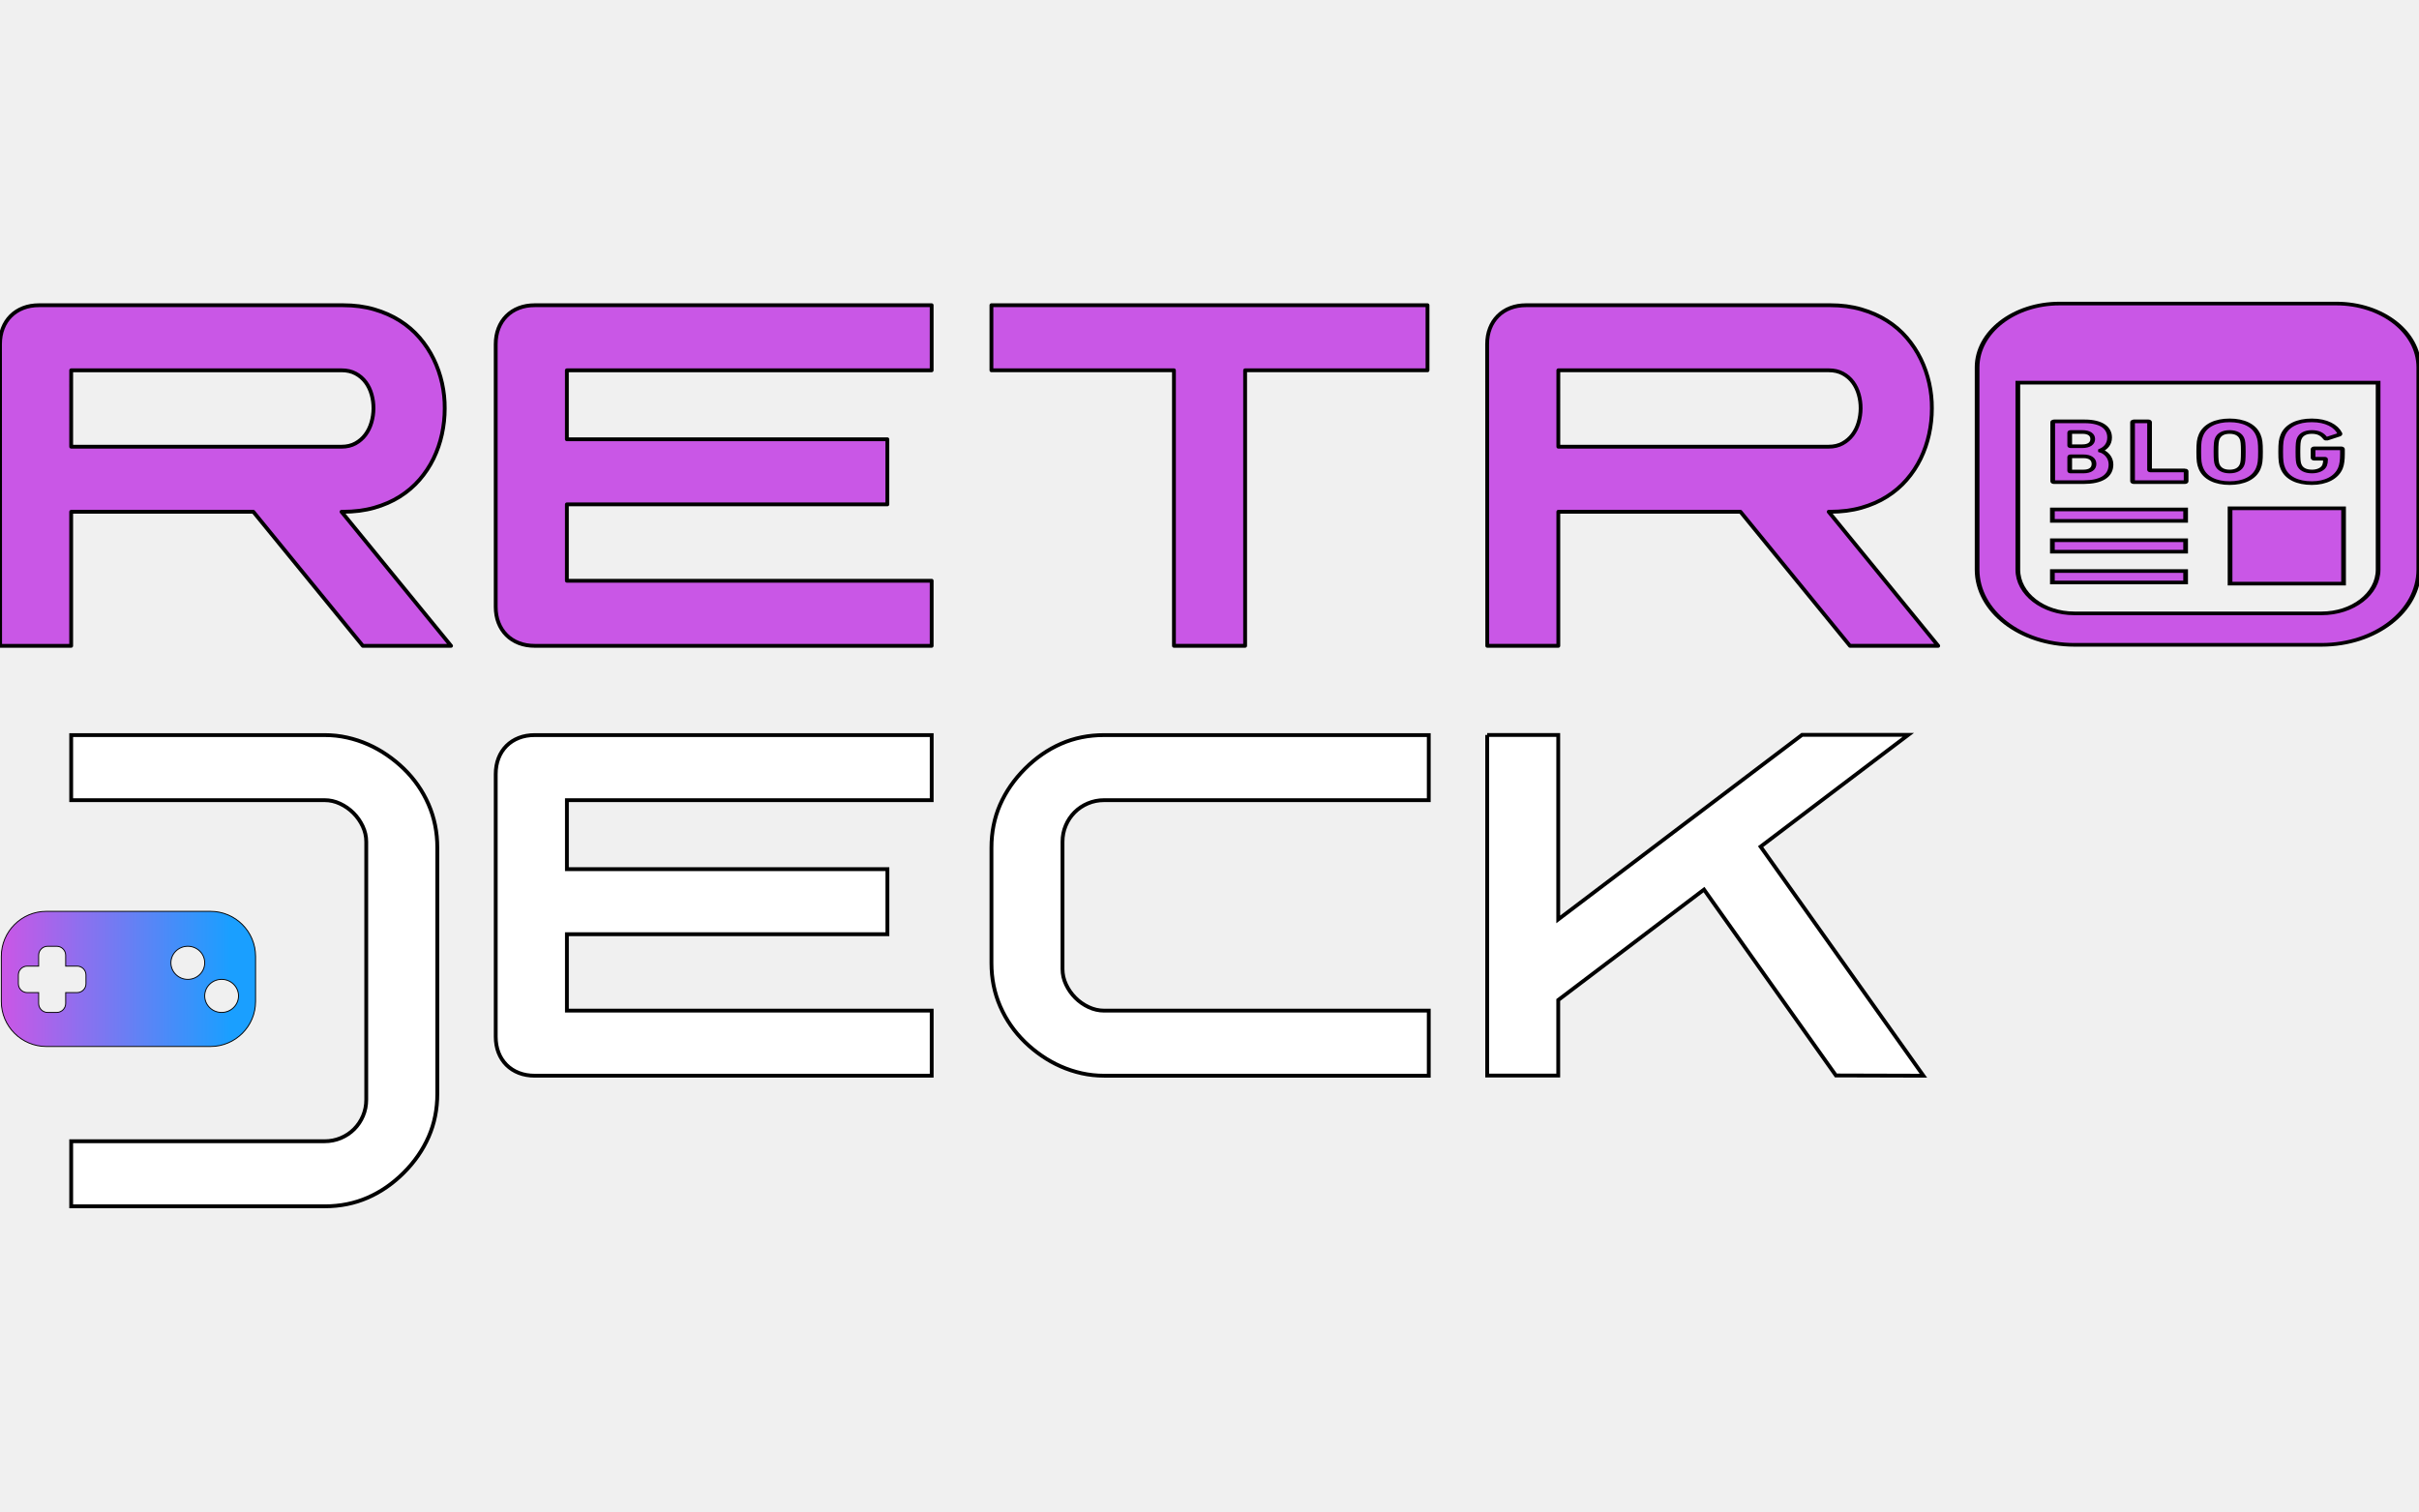
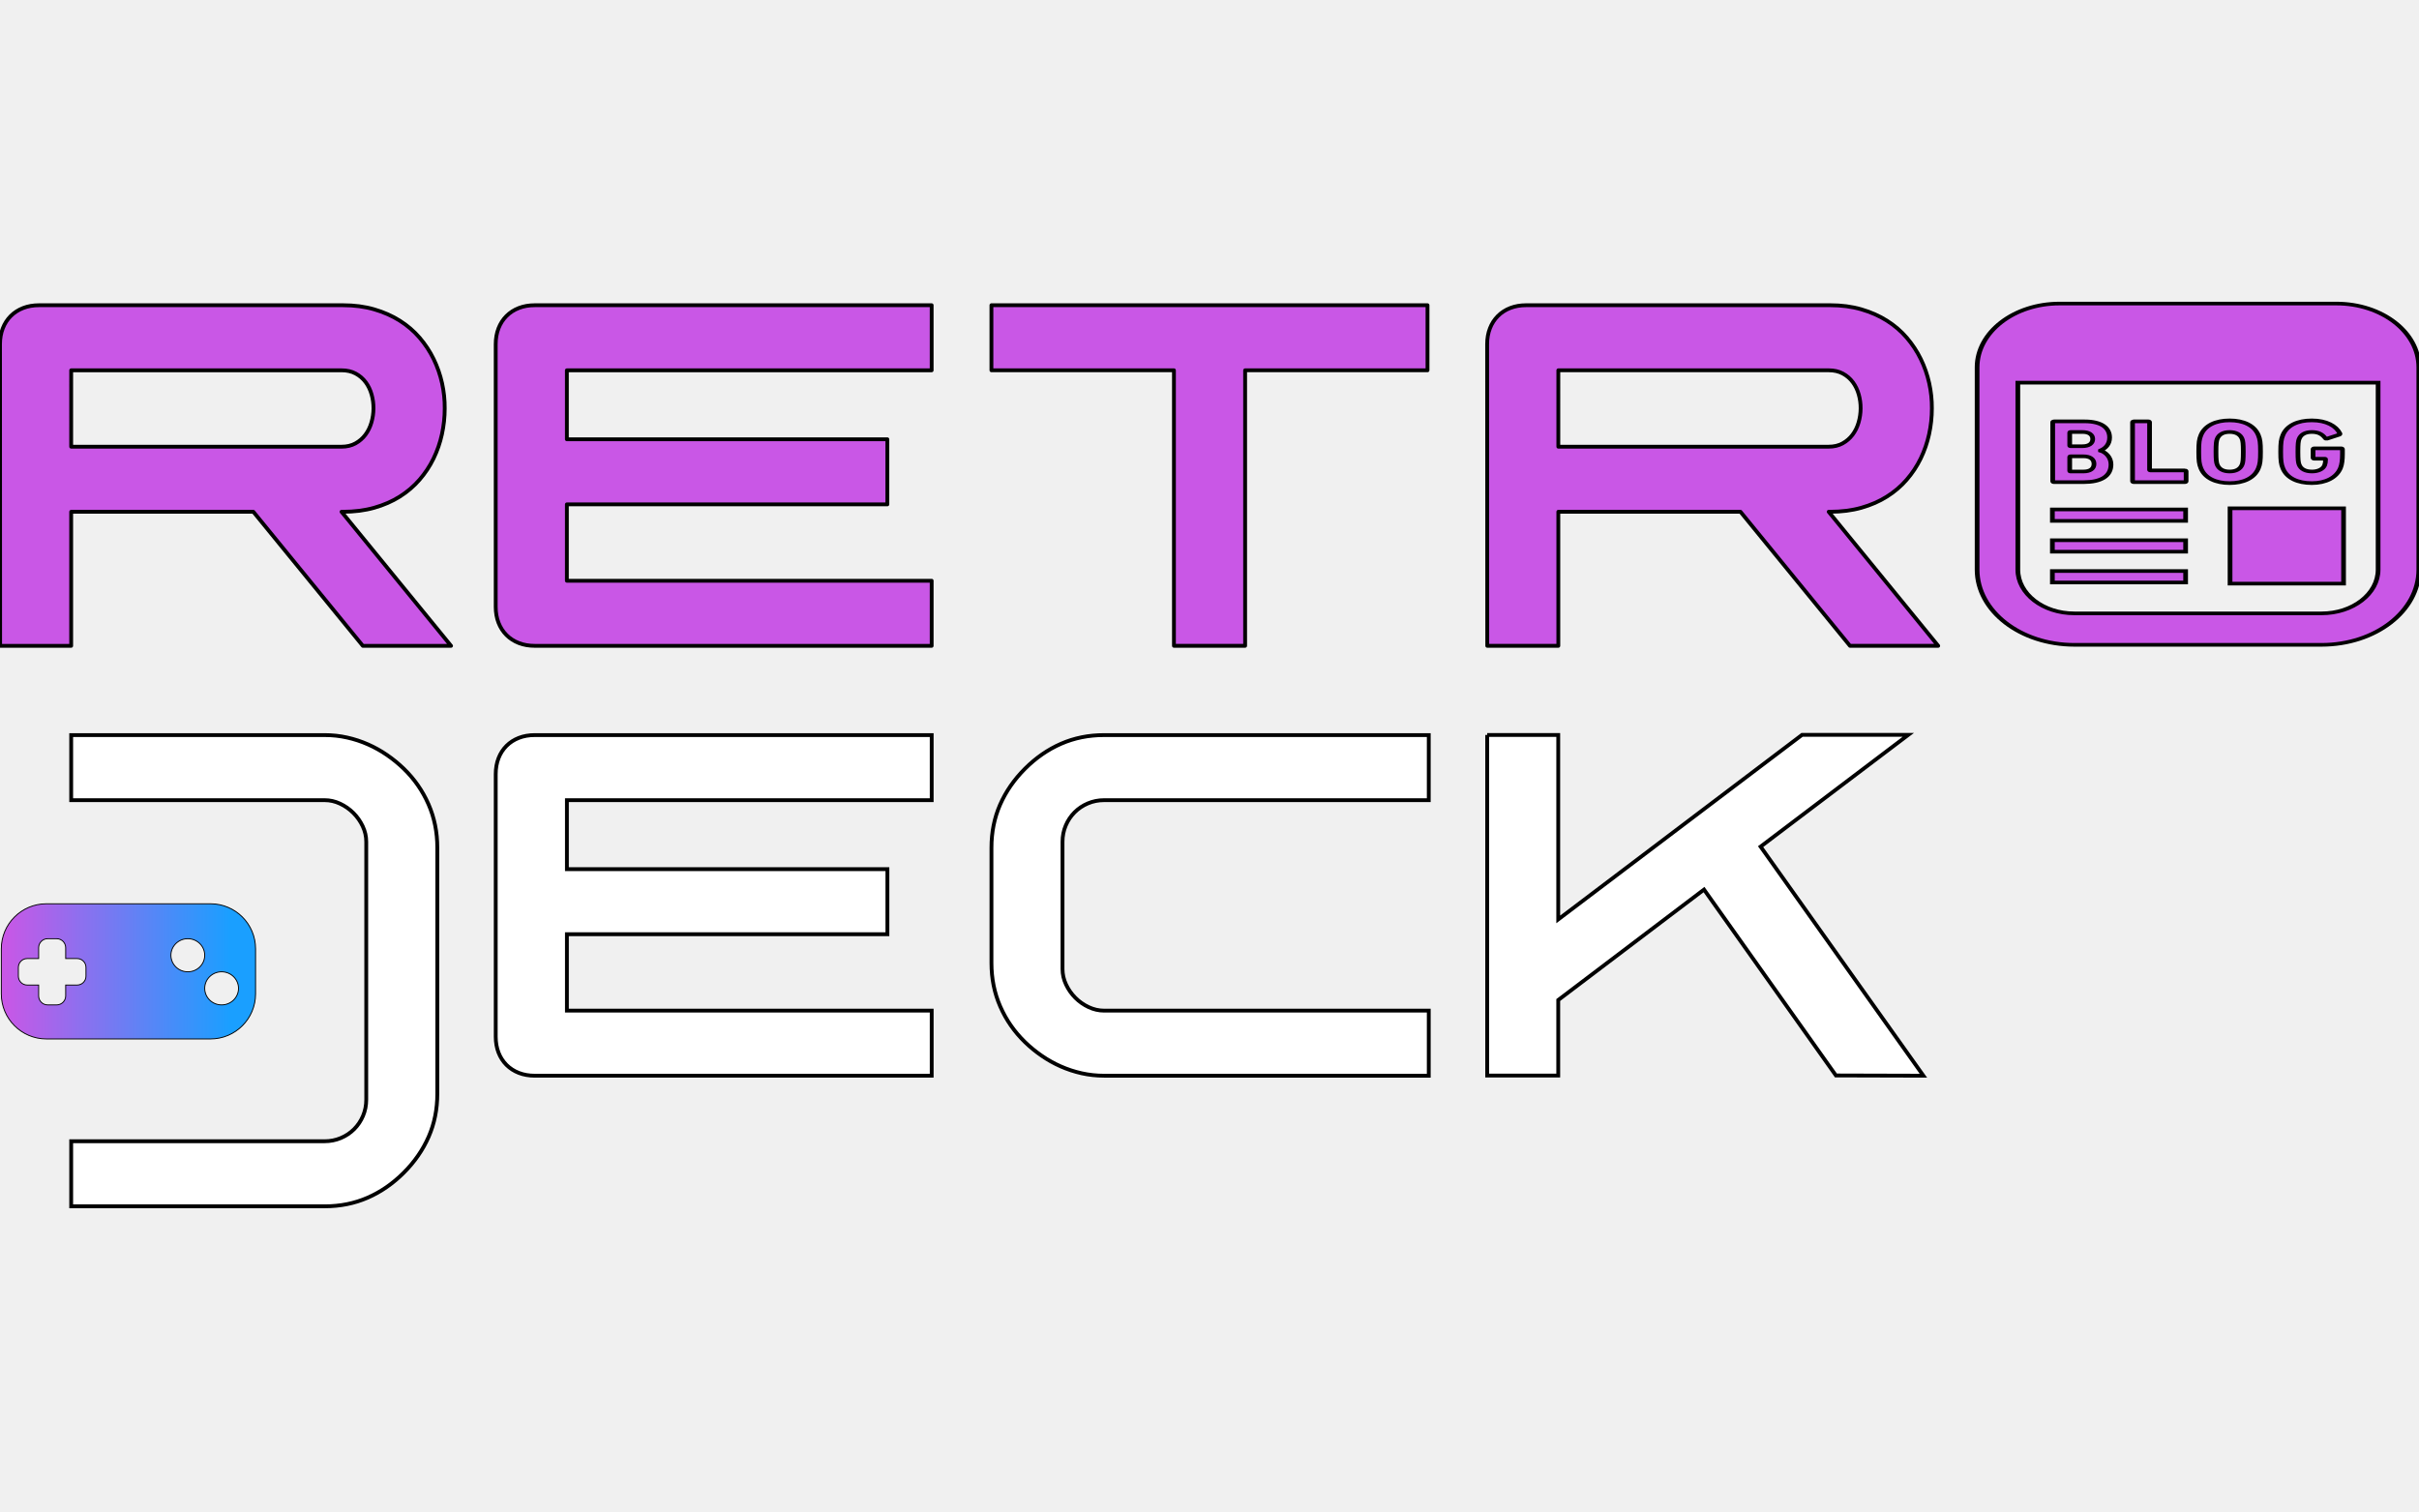
<svg xmlns="http://www.w3.org/2000/svg" xmlns:xlink="http://www.w3.org/1999/xlink" id="svg29" version="1.1" viewBox="0 0 1280 800" xml:space="preserve">
  <defs id="defs33">
    <linearGradient id="linearGradient30" x2="1" gradientTransform="matrix(282.08 0 0 150 0 75)" gradientUnits="userSpaceOnUse">
      <stop id="stop27" stop-color="#c957e6" offset="0.01" />
      <stop id="stop28" stop-color="#c957e6" offset="0.01" />
      <stop id="stop29" stop-color="#1a9fff" offset="1" />
      <stop id="stop30" stop-color="#1a9fff" offset="1" />
    </linearGradient>
    <linearGradient id="linearGradient26" x2="1" gradientTransform="matrix(282.08 0 0 150 0 75)" gradientUnits="userSpaceOnUse">
      <stop id="stop24" stop-color="#c957e6" offset="0" />
      <stop id="stop26" stop-color="#1a9fff" offset="1" />
    </linearGradient>
    <linearGradient id="linearGradient21" x2="1" gradientTransform="matrix(282.08 0 0 150 0 75)" gradientUnits="userSpaceOnUse">
      <stop id="stop18" stop-color="#c957e6" offset="0" />
      <stop id="stop21" stop-color="#1a9fff" offset="0.57" />
    </linearGradient>
    <linearGradient id="linearGradient10">
      <stop style="stop-color:#000000;stop-opacity:1;" offset="0" id="stop10" />
      <stop style="stop-color:#000000;stop-opacity:0;" offset="1" id="stop11" />
    </linearGradient>
    <linearGradient id="linearGradient8947" x1="44.404" x2="1324.4" y1="472.79" y2="472.79" gradientUnits="userSpaceOnUse">
      <stop id="stop8941" stop-color="#c957e6" offset="0" />
      <stop id="stop8943" stop-color="#1a9fff" offset="1" />
    </linearGradient>
    <linearGradient id="_Linear1-3" x2="1" gradientTransform="matrix(282.08,0,0,150,0,75)" gradientUnits="userSpaceOnUse">
      <stop id="stop2-6" stop-color="#c957e6" offset="0" />
      <stop id="stop4-7" stop-color="#c957e6" offset=".01" />
      <stop id="stop6-5" stop-color="#1a9fff" offset=".9" />
      <stop id="stop8-3" stop-color="#1a9fff" offset="1" />
    </linearGradient>
    <linearGradient xlink:href="#_Linear1" id="linearGradient16" x1="-2.122" y1="189.002" x2="2152.513" y2="189.002" gradientUnits="userSpaceOnUse" />
    <linearGradient xlink:href="#linearGradient30" id="linearGradient17" x1="-2.73" y1="256" x2="514.73" y2="256" gradientUnits="userSpaceOnUse" />
  </defs>
  <linearGradient id="_Linear1" x2="1" gradientTransform="matrix(282.08 0 0 150 0 75)" gradientUnits="userSpaceOnUse">
    <stop id="stop2" stop-color="#c957e6" offset="0" />
    <stop id="stop4" stop-color="#c957e6" offset=".01" />
    <stop id="stop6" stop-color="#1a9fff" offset=".9" />
    <stop id="stop8" stop-color="#1a9fff" offset="1" />
  </linearGradient>
  <g id="layer2" />
  <g id="DECK" transform="matrix(.47693 0 0 .47693 1.1014e-13 161.54)" style="stroke-width:4.244;stroke-dasharray:none">
    <path id="path20" d="m1650 476.92h78.84v204.66l270.54-204.8h117.86l-163.89 124.06 180.62 254.2-97.06-0.27-146.34-206.28-161.73 122.58v83.835h-78.84v-378zm-512.74 37.395c12.06-12.06 25.4-21.285 40.03-27.675 14.62-6.39 30.53-9.585 47.72-9.585h360.18v72.225h-360.18c-6.39 0-12.4 1.192-18.02 3.577-5.63 2.385-10.53 5.67-14.72 9.855-4.18 4.185-7.47 9.09-9.85 14.715-2.39 5.625-3.58 11.633-3.58 18.023v141.21c0 5.94 1.3 11.677 3.92 17.212 2.61 5.535 6.05 10.44 10.32 14.715 4.28 4.275 9.18 7.718 14.72 10.328 5.53 2.61 11.27 3.915 17.21 3.915h360.18v72.225h-360.18c-8.55 0-16.85-0.9-24.91-2.7-8.05-1.8-15.79-4.343-23.22-7.628-7.42-3.285-14.47-7.222-21.12-11.812-6.66-4.59-12.83-9.63-18.5-15.12-11.79-11.43-20.95-24.593-27.47-39.488-6.53-14.895-9.79-30.982-9.79-48.262v-127.98c0-17.28 3.19-33.21 9.59-47.79 6.39-14.58 15.61-27.9 27.67-39.96zm-587.26 297.4v-291.33c0-6.48 1.035-12.375 3.105-17.685s5.018-9.878 8.842-13.703c3.826-3.825 8.393-6.772 13.703-8.842s11.205-3.105 17.685-3.105h440.36v72.225h-404.72v76.545h355.59v72.225h-355.59v84.78h404.72v72.225h-440.36c-6.48 0-12.375-1.035-17.685-3.105s-9.877-5.018-13.703-8.843c-3.824-3.825-6.772-8.392-8.842-13.702s-3.105-11.205-3.105-17.685zm-102.07 151.02c-12.06 12.06-25.403 21.285-40.028 27.675s-30.532 9.585-47.722 9.585h-281.2v-72.225h281.2c6.39 0 12.397-1.192 18.022-3.578 5.625-2.384 10.53-5.67 14.715-9.855s7.47-9.089 9.855-14.715c2.385-5.624 3.578-11.632 3.578-18.022v-286.15c0-5.94-1.305-11.678-3.915-17.213s-6.053-10.44-10.328-14.715-9.18-7.717-14.715-10.327-11.272-3.915-17.212-3.915h-281.2v-72.225h281.2c8.55 0 16.852 0.9 24.907 2.7s15.795 4.342 23.22 7.627 14.468 7.223 21.128 11.813 12.825 9.63 18.495 15.12c11.79 11.43 20.947 24.592 27.472 39.487s9.788 30.983 9.788 48.263v272.92c0 17.28-3.195 33.21-9.585 47.79s-15.615 27.9-27.675 39.96z" fill="#fff" style="stroke:#000000;stroke-opacity:1;stroke-width:4.244;stroke-dasharray:none" />
  </g>
  <g id="RETRO" transform="matrix(.47693 0 0 .47693 1.1014e-13 161.54)" style="stroke-width:4.244;stroke-dasharray:none;fill:url(#linearGradient16);fill-opacity:1">
    <g id="text750" transform="matrix(2.0967 0 0 2.0967 -93.103 -496.13)" fill="#008000" stroke-linecap="round" stroke-linejoin="round" stroke-width="2.315" style="paint-order:fill markers stroke;shape-inside:url(#rect752);white-space:pre;stroke-width:2.024;stroke-dasharray:none;fill:url(#linearGradient16);fill-opacity:1" aria-label="Powered by ES-DE Frontend">
      <path id="path8936" style="stroke:#000000;stroke-opacity:1;stroke-width:2.024;stroke-dasharray:none;fill:url(#linearGradient16);fill-opacity:1" d="m 569.021,236.623 v 34.446 h 96.582 v 145.829 h 37.667 V 271.069 h 96.512 v -34.446 z m 282.981,0 v 0.002 c -3.091,0 -5.903,0.495 -8.436,1.482 -2.533,0.987 -4.713,2.392 -6.535,4.217 -1.827,1.824 -3.232,4.003 -4.215,6.535 -0.987,2.533 -1.482,5.343 -1.482,8.434 l 0.061,159.611 h 37.606 v -70.953 h 96.383 l 57.947,70.953 h 46.683 l -57.952,-70.953 h 0.711 c 6.052,0 11.58,-0.709 16.578,-2.125 5.003,-1.417 9.502,-3.382 13.489,-5.893 3.997,-2.511 7.482,-5.482 10.463,-8.916 2.986,-3.434 5.465,-7.18 7.44,-11.237 1.97,-4.057 3.454,-8.337 4.441,-12.844 0.987,-4.507 1.482,-9.058 1.482,-13.651 0.038,-4.507 -0.43,-8.981 -1.422,-13.424 -0.983,-4.443 -2.465,-8.693 -4.44,-12.748 -1.974,-4.057 -4.455,-7.824 -7.436,-11.301 -2.985,-3.477 -6.481,-6.481 -10.496,-9.014 -4.011,-2.532 -8.519,-4.527 -13.522,-5.986 -4.998,-1.459 -10.524,-2.189 -16.576,-2.189 z m -786.93,0.006 0.002,0.002 c -3.091,0 -5.903,0.493 -8.436,1.48 -2.533,0.987 -4.711,2.393 -6.535,4.217 -1.824,1.824 -3.23,4.003 -4.217,6.535 -0.987,2.533 -1.48,5.345 -1.48,8.436 l 0.064,159.609 h 37.6 v -70.953 h 96.385 l 57.948,70.953 h 46.679 l -57.947,-70.953 h 0.707 c 6.052,0 11.578,-0.709 16.578,-2.125 5.001,-1.417 9.499,-3.38 13.491,-5.891 3.991,-2.511 7.478,-5.484 10.461,-8.918 2.984,-3.434 5.463,-7.178 7.438,-11.235 1.974,-4.057 3.454,-8.339 4.441,-12.846 0.987,-4.507 1.48,-9.056 1.48,-13.649 0.043,-4.507 -0.429,-8.983 -1.416,-13.426 -0.987,-4.442 -2.467,-8.692 -4.441,-12.748 -1.974,-4.056 -4.454,-7.822 -7.438,-11.299 -2.983,-3.477 -6.481,-6.481 -10.494,-9.014 -4.013,-2.532 -8.521,-4.527 -13.522,-5.986 -5,-1.459 -10.526,-2.189 -16.578,-2.189 z m 262.308,0.002 c -3.091,0 -5.901,0.493 -8.434,1.48 -2.533,0.987 -4.711,2.393 -6.535,4.217 -1.824,1.824 -3.23,4.003 -4.217,6.535 -0.987,2.533 -1.482,5.345 -1.482,8.436 v 138.938 0.004 c 0,3.091 0.495,5.903 1.482,8.436 0.987,2.533 2.393,4.709 4.217,6.533 1.825,1.824 4.003,3.232 6.535,4.219 2.533,0.987 5.343,1.48 8.434,1.48 h 210.02 V 382.464 H 344.37 V 342.03 H 513.959 V 307.584 H 344.37 V 271.077 H 537.399 v -34.446 z m 541.623,34.438 h 143.06 c 2.881,0 5.38,0.579 7.502,1.738 2.127,1.159 3.887,2.682 5.279,4.57 1.397,1.889 2.438,4.046 3.125,6.471 0.687,2.425 1.02,4.905 0.996,7.438 -0.019,2.533 -0.386,5.011 -1.092,7.436 -0.711,2.425 -1.769,4.582 -3.186,6.471 -1.421,1.889 -3.183,3.412 -5.281,4.57 -2.108,1.159 -4.549,1.738 -7.344,1.738 H 869.002 Z m -786.93,0.006 H 225.131 c 2.876,0 5.377,0.579 7.502,1.738 2.125,1.159 3.885,2.682 5.279,4.57 1.395,1.889 2.436,4.046 3.123,6.471 0.687,2.425 1.018,4.905 0.996,7.438 -0.021,2.533 -0.386,5.011 -1.094,7.436 -0.708,2.425 -1.771,4.582 -3.188,6.471 -1.417,1.889 -3.176,3.413 -5.279,4.572 -2.103,1.159 -4.55,1.738 -7.34,1.738 l -143.06,-0.002 z" />
    </g>
  </g>
-   <g id="Gamepad" transform="matrix(0.47693,0,0,0.47693,0.6978241,482.3399)" style="stroke-width:1;stroke-dasharray:none">
+   <g id="Gamepad" transform="matrix(0.47693,0,0,0.47693,0.6978241,478.3399)" style="stroke-width:1;stroke-dasharray:none">
    <path id="path23" d="m 282.08,100 c 0,27.596 -22.404,50 -50,50 H 50 C 22.404,150 0,127.596 0,100 V 50 C 0,22.404 22.404,0 50,0 h 182.08 c 27.596,0 50,22.404 50,50 z M 41.41,60.799 H 28.708 c -5.406,0 -9.794,4.389 -9.794,9.794 v 9.794 c 0,5.405 4.388,9.793 9.794,9.793 H 41.41 v 12.036 c 0,5.519 4.481,10 10,10 h 10 c 5.52,0 10,-4.481 10,-10 V 90.18 h 12.71 c 5.406,0 9.794,-4.388 9.794,-9.793 v -9.794 c 0,-5.405 -4.388,-9.794 -9.794,-9.794 H 71.41 V 48.763 c 0,-5.519 -4.48,-10 -10,-10 h -10 c -5.519,0 -10,4.481 -10,10 z m 146.75,-3.672 c 0,10.134 8.402,18.363 18.75,18.363 10.348,0 18.75,-8.229 18.75,-18.363 0,-10.135 -8.402,-18.364 -18.75,-18.364 -10.348,0 -18.75,8.229 -18.75,18.364 z m 37.5,36.726 c 0,10.135 8.402,18.363 18.75,18.363 10.348,0 18.75,-8.228 18.75,-18.363 0,-10.135 -8.402,-18.363 -18.75,-18.363 -10.348,0 -18.75,8.228 -18.75,18.363 z" fill="url(#_Linear1)" style="fill:url(#_Linear1-3);stroke:#000000;stroke-width:1;stroke-dasharray:none;stroke-opacity:1" />
  </g>
  <style type="text/css" id="style1">
	.st0{fill:#000000;}
</style>
  <g id="g8" transform="matrix(0.4564959,0,0,0.3527849,1046.179,160.6616)" style="fill:url(#linearGradient17);fill-opacity:1;stroke:#000000;stroke-width:5.46;stroke-dasharray:none;stroke-opacity:1">
    <rect x="293.186" y="307.184" class="st0" width="131.572" height="112.986" id="rect1" style="fill:url(#linearGradient17);fill-opacity:1;stroke:#000000;stroke-width:5.46;stroke-dasharray:none;stroke-opacity:1" />
    <rect x="87.243" y="308.893" class="st0" width="154.448" height="17.162" id="rect2" style="fill:url(#linearGradient17);fill-opacity:1;stroke:#000000;stroke-width:5.46;stroke-dasharray:none;stroke-opacity:1" />
    <rect x="87.243" y="401.298" class="st0" width="154.448" height="17.162" id="rect3" style="fill:url(#linearGradient17);fill-opacity:1;stroke:#000000;stroke-width:5.46;stroke-dasharray:none;stroke-opacity:1" />
    <rect x="87.243" y="355.1" class="st0" width="154.448" height="17.162" id="rect4" style="fill:url(#linearGradient17);fill-opacity:1;stroke:#000000;stroke-width:5.46;stroke-dasharray:none;stroke-opacity:1" />
    <path class="st0" d="M 416.428,0.004 H 95.58 C 42.787,0.013 0.016,42.792 0,95.577 v 303.685 c 0.025,62.262 50.463,112.717 112.742,112.734 H 399.266 C 461.536,511.979 511.983,461.532 512,399.262 V 95.577 C 511.992,42.792 469.212,0.013 416.428,0.004 Z m 48.377,399.258 c -0.008,18.15 -7.308,34.424 -19.198,46.34 -11.916,11.891 -28.19,19.19 -46.34,19.198 H 112.742 C 94.592,464.791 78.309,457.492 66.394,445.602 54.502,433.686 47.212,417.412 47.196,399.262 V 118.696 h 417.61 v 280.566 z" id="path4" style="fill:url(#linearGradient17);fill-opacity:1;stroke:#000000;stroke-width:5.46;stroke-dasharray:none;stroke-opacity:1" />
    <path class="st0" d="m 88.96,267.908 h 34.583 c 19.71,0 31.642,-8.581 31.642,-26.548 0,-10.852 -6.167,-18.368 -12.2,-20.648 v -0.268 c 6.034,-3.352 10.592,-9.519 10.592,-19.432 0,-14.489 -9.251,-24.268 -29.086,-24.268 H 88.96 c -0.796,0 -1.332,0.536 -1.332,1.34 v 88.475 c 0,0.812 0.536,1.349 1.332,1.349 z m 18.378,-74.413 c 0,-0.528 0.251,-0.804 0.804,-0.804 h 13.944 c 7.5,0 11.925,3.888 11.925,10.584 0,6.712 -4.425,10.734 -11.925,10.734 h -13.944 c -0.553,0 -0.804,-0.268 -0.804,-0.804 z m 0,36.46 c 0,-0.528 0.251,-0.795 0.804,-0.795 h 15 c 8.061,0 12.343,4.424 12.343,11.405 0,7.097 -4.282,11.396 -12.343,11.396 h -15 c -0.553,0 -0.804,-0.276 -0.804,-0.812 z" id="path5" style="fill:url(#linearGradient17);fill-opacity:1;stroke:#000000;stroke-width:5.46;stroke-dasharray:none;stroke-opacity:1" />
    <path class="st0" d="m 181.516,267.908 h 59.404 c 0.796,0 1.332,-0.536 1.332,-1.349 v -14.874 c 0,-0.813 -0.536,-1.341 -1.332,-1.341 h -40.224 c -0.544,0 -0.804,-0.268 -0.804,-0.812 v -71.447 c 0,-0.804 -0.528,-1.34 -1.341,-1.34 h -17.036 c -0.805,0 -1.332,0.536 -1.332,1.34 v 88.475 c 0,0.811 0.528,1.348 1.333,1.348 z" id="path6" style="fill:url(#linearGradient17);fill-opacity:1;stroke:#000000;stroke-width:5.46;stroke-dasharray:none;stroke-opacity:1" />
    <path class="st0" d="m 292.708,269.374 c 15.963,0 28.558,-7.366 33.251,-22.115 2.011,-6.301 2.539,-11.396 2.539,-24.938 0,-13.542 -0.528,-18.637 -2.539,-24.939 -4.693,-14.739 -17.288,-22.114 -33.251,-22.114 -15.956,0 -28.558,7.375 -33.243,22.114 -2.02,6.302 -2.556,11.397 -2.556,24.939 0,13.542 0.536,18.637 2.556,24.938 4.684,14.75 17.287,22.115 33.243,22.115 z m -14.347,-66.628 c 2.011,-6.301 6.847,-10.055 14.346,-10.055 7.508,0 12.335,3.754 14.346,10.055 1.073,3.226 1.474,7.634 1.474,19.576 0,11.924 -0.402,16.357 -1.474,19.567 -2.011,6.31 -6.838,10.072 -14.346,10.072 -7.5,0 -12.335,-3.763 -14.346,-10.072 -1.064,-3.21 -1.475,-7.643 -1.475,-19.567 0,-11.942 0.411,-16.35 1.475,-19.576 z" id="path7" style="fill:url(#linearGradient17);fill-opacity:1;stroke:#000000;stroke-width:5.46;stroke-dasharray:none;stroke-opacity:1" />
    <path class="st0" d="m 387.961,269.374 c 16.081,0 28.685,-8.171 33.251,-22.794 1.6,-4.952 2.263,-12.46 2.263,-20.505 v -7.517 c 0,-0.788 -0.536,-1.333 -1.332,-1.333 h -31.366 c -0.813,0 -1.349,0.545 -1.349,1.333 v 12.888 c 0,0.796 0.536,1.332 1.349,1.332 h 12.326 c 0.536,0 0.805,0.277 0.805,0.805 0,3.879 -0.403,6.703 -1.073,8.991 -1.878,6.026 -7.777,9.386 -14.614,9.386 -7.91,0 -12.88,-3.763 -14.891,-10.072 -1.064,-3.21 -1.466,-7.643 -1.466,-19.567 0,-11.941 0.402,-16.223 1.466,-19.441 2.011,-6.302 6.847,-10.19 14.631,-10.19 7.5,0 12.05,3.218 15.678,9.385 0.269,0.67 0.939,0.939 1.886,0.67 l 14.338,-6.033 c 0.796,-0.402 0.947,-1.206 0.536,-2.019 -4.299,-10.995 -15.419,-19.425 -32.439,-19.425 -16.232,0 -28.835,7.375 -33.527,22.114 -2.012,6.302 -2.556,11.397 -2.556,24.939 0,13.542 0.545,18.637 2.556,24.938 4.693,14.75 17.297,22.115 33.528,22.115 z" id="path8" style="fill:url(#linearGradient17);fill-opacity:1;stroke:#000000;stroke-width:5.46;stroke-dasharray:none;stroke-opacity:1" />
  </g>
</svg>
